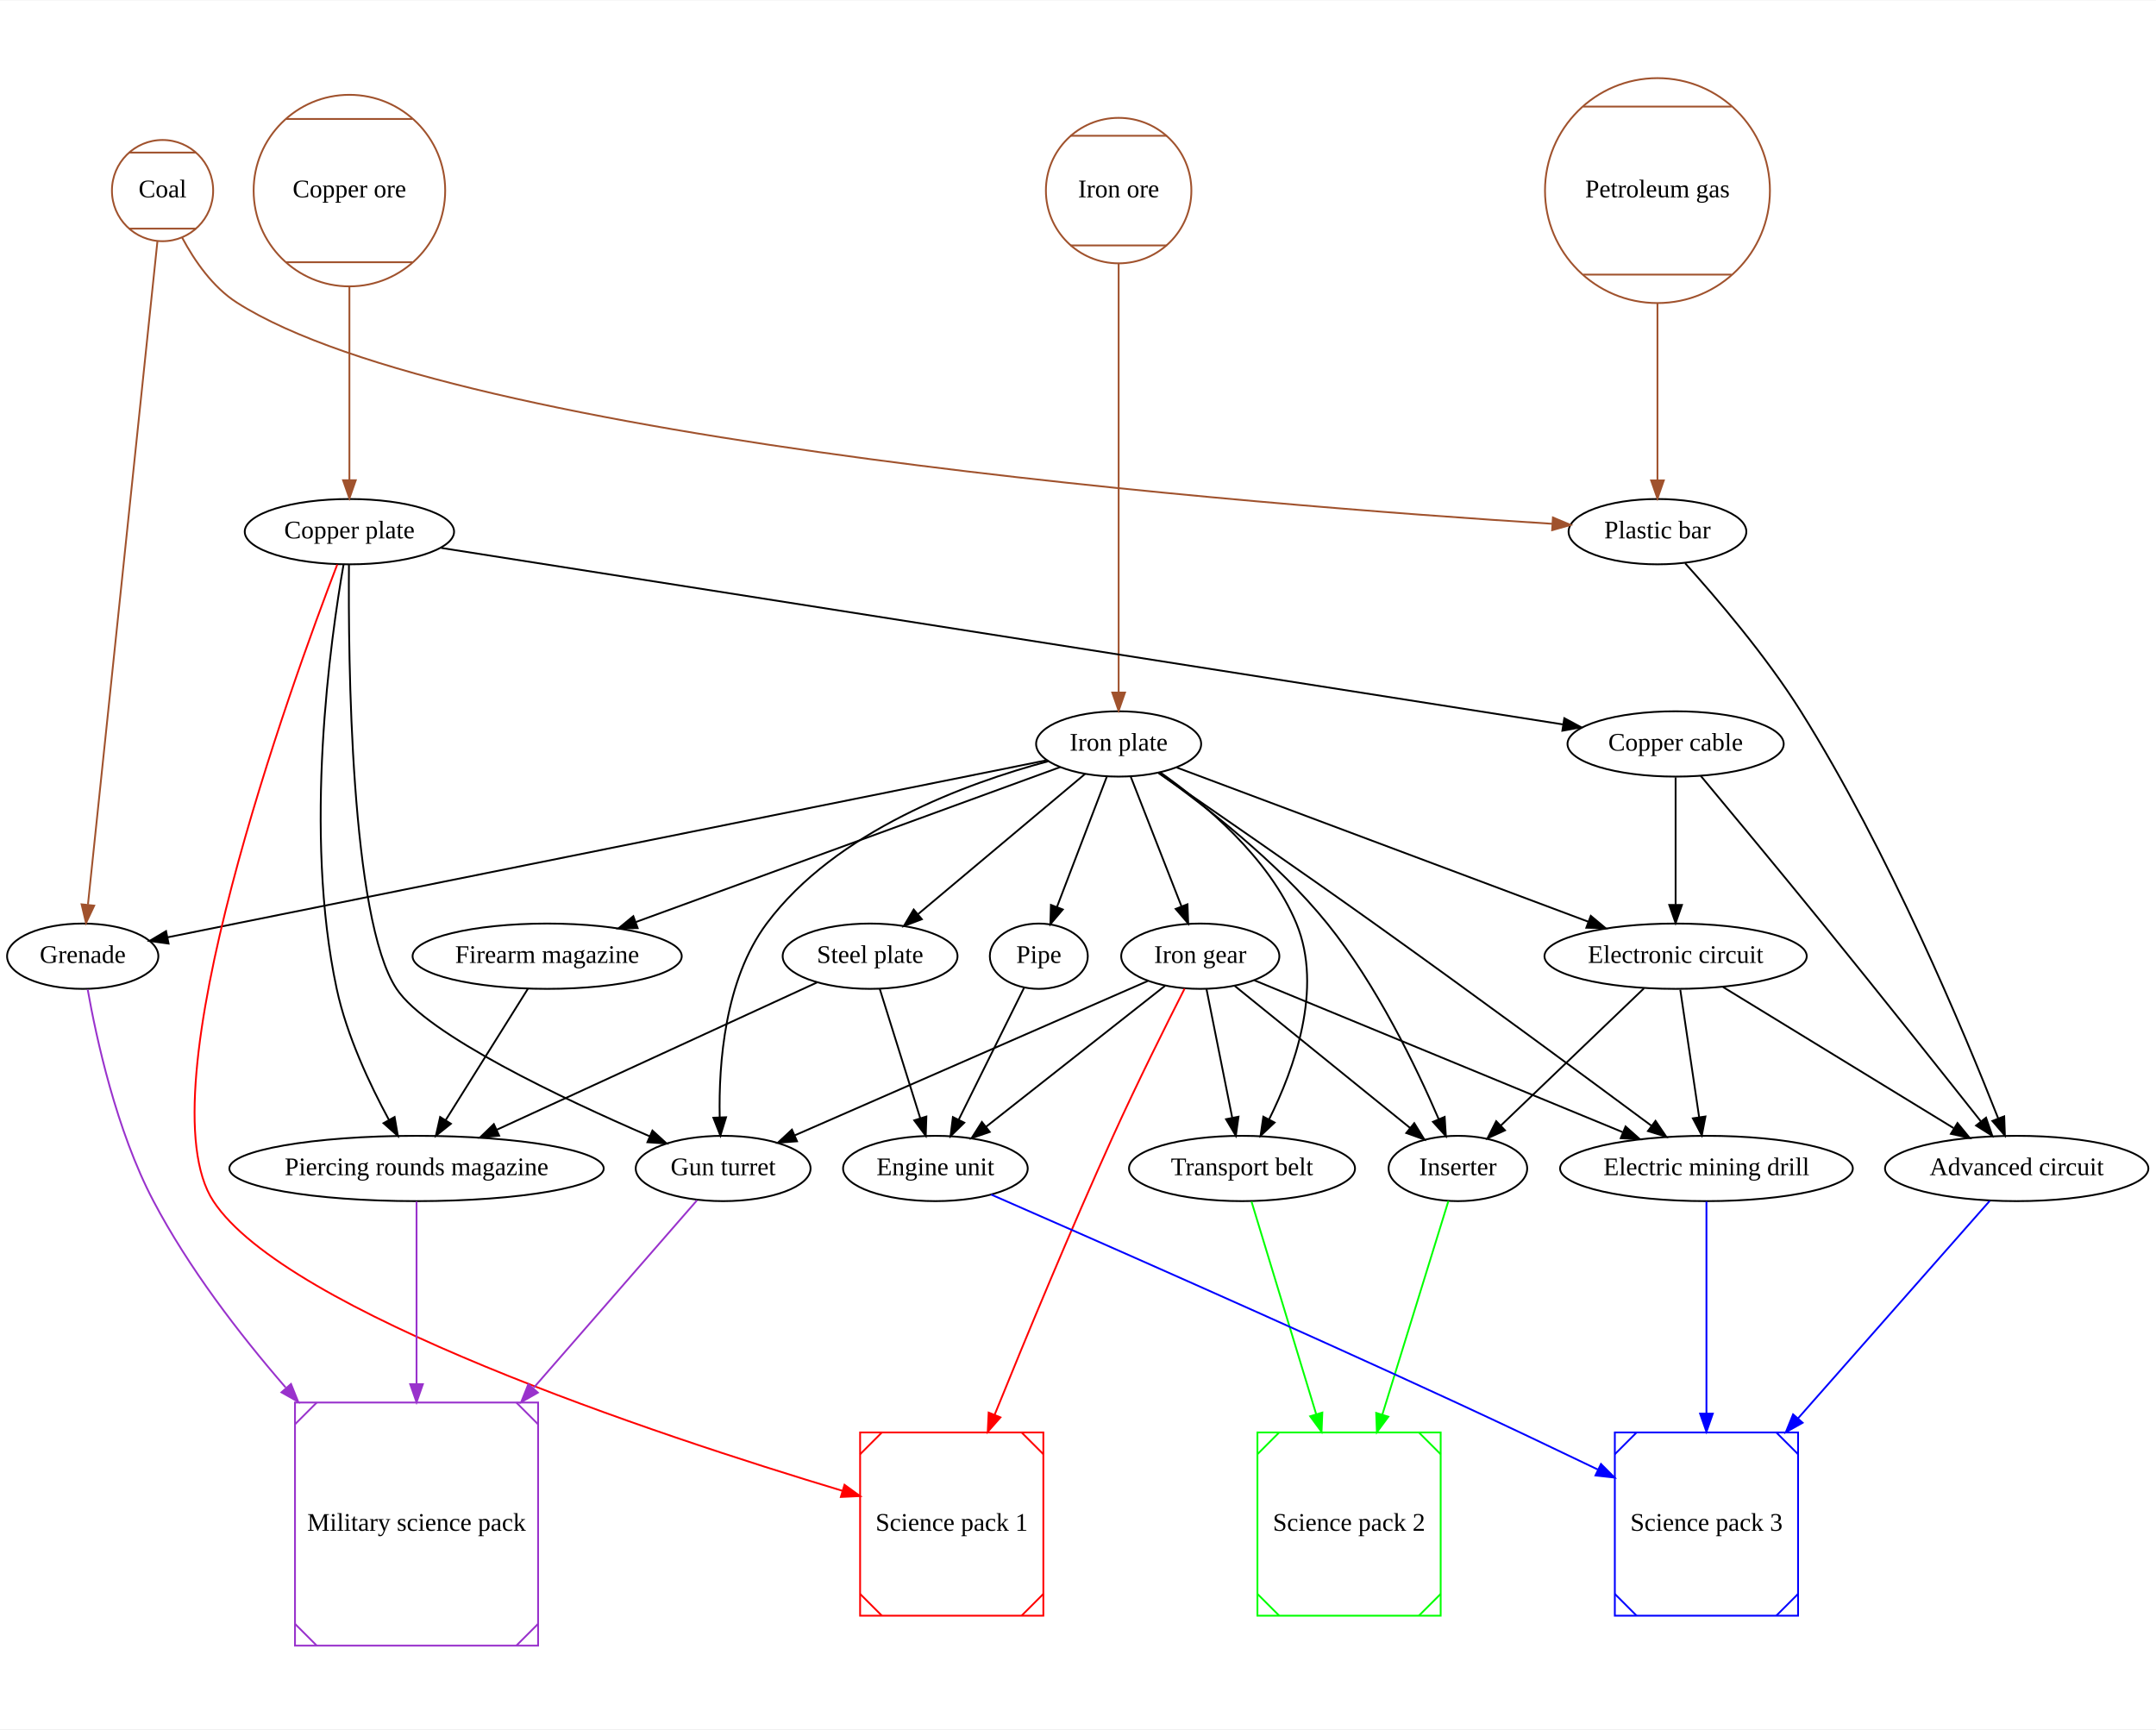
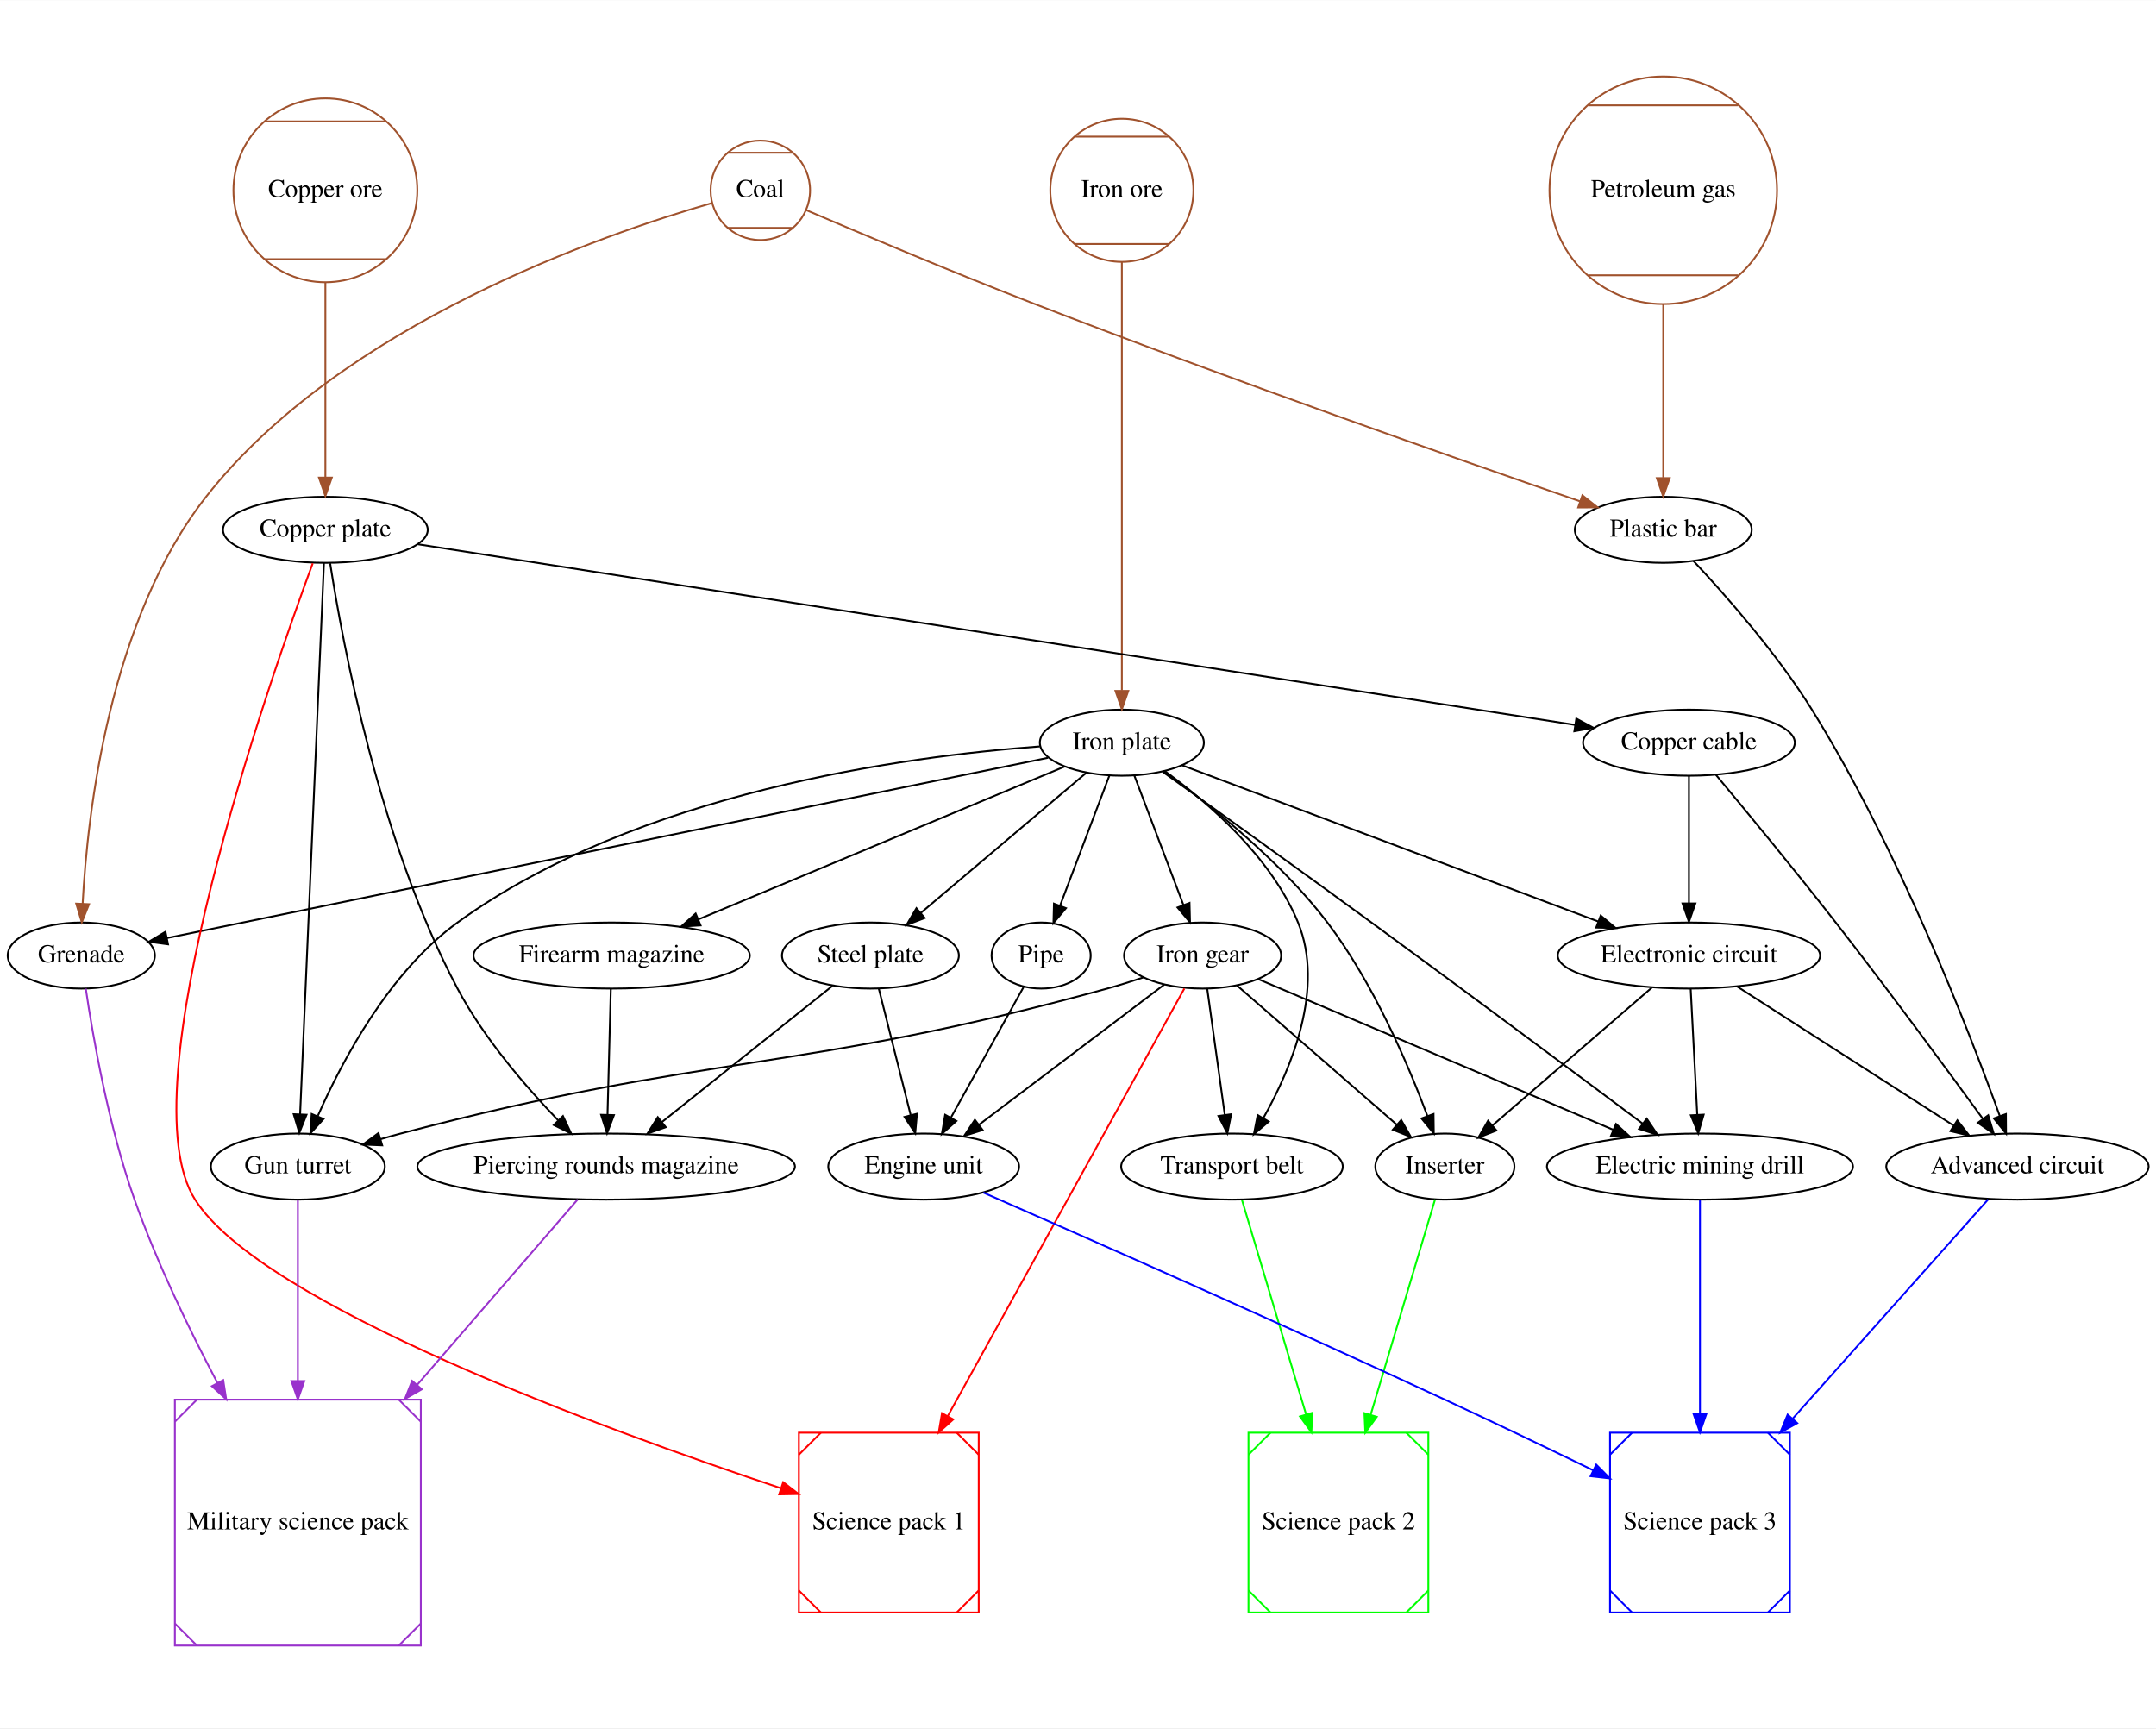
- <svg xmlns="http://www.w3.org/2000/svg" width="1188pt" height="953pt" viewBox="0.00 0.00 1188.39 952.79">
-   <g id="graph0" class="graph" transform="scale(1 1) rotate(0) translate(4 948.795)">
-     <polygon fill="white" stroke="none" points="-4,4 -4,-948.795 1184.39,-948.795 1184.39,4 -4,4" />
+ <svg xmlns="http://www.w3.org/2000/svg" width="1175pt" height="942pt" viewBox="0.00 0.00 1174.79 941.59">
+   <g id="graph0" class="graph" transform="scale(1 1) rotate(0) translate(4 937.5852)">
+     <polygon fill="#ffffff" stroke="transparent" points="-4,4 -4,-937.585 1170.79,-937.585 1170.79,4 -4,4" />
    <g id="node1" class="node">
-       <ellipse fill="none" stroke="#a0522d" cx="85.596" cy="-844" rx="27.895" ry="27.895" />
-       <polyline fill="none" stroke="#a0522d" points="104.081,-864.961 67.112,-864.961 " />
-       <polyline fill="none" stroke="#a0522d" points="104.081,-823.039 67.112,-823.039 " />
-       <text text-anchor="middle" x="85.596" y="-840.3" font-family="Times New Roman,serif" font-size="14.00">Coal</text>
+       <ellipse fill="none" stroke="#a0522d" cx="410.296" cy="-834" rx="27.097" ry="27.097" />
+       <polyline fill="none" stroke="#a0522d" points="428.351,-854.473 392.242,-854.473 " />
+       <polyline fill="none" stroke="#a0522d" points="428.351,-813.527 392.242,-813.527 " />
+       <text text-anchor="middle" x="410.296" y="-830.3" font-family="Times,serif" font-size="14.00" fill="#000000">Coal</text>
+     </g>
+     <g id="node11" class="node">
+       <ellipse fill="none" stroke="#000000" cx="40.296" cy="-417" rx="40.094" ry="18" />
+       <text text-anchor="middle" x="40.296" y="-413.3" font-family="Times,serif" font-size="14.00" fill="#000000">Grenade</text>
+     </g>
+     <g id="edge3" class="edge">
+       <path fill="none" stroke="#a0522d" d="M383.888,-827.052C324.997,-810.162 182.295,-761.247 108.296,-667 55.634,-599.927 43.678,-495.085 41.019,-445.203" />
+       <polygon fill="#a0522d" stroke="#a0522d" points="44.512,-444.981 40.571,-435.147 37.519,-445.293 44.512,-444.981" />
+     </g>
+     <g id="node12" class="node">
+       <ellipse fill="none" stroke="#000000" cx="902.296" cy="-649" rx="48.192" ry="18" />
+       <text text-anchor="middle" x="902.296" y="-645.3" font-family="Times,serif" font-size="14.00" fill="#000000">Plastic bar</text>
+     </g>
+     <g id="edge5" class="edge">
+       <path fill="none" stroke="#a0522d" d="M435.457,-823.141C464.962,-810.509 515.419,-789.219 559.296,-772.255 665.116,-731.344 790.959,-687.279 856.87,-664.547" />
+       <polygon fill="#a0522d" stroke="#a0522d" points="858.221,-667.783 866.536,-661.217 855.942,-661.165 858.221,-667.783" />
+     </g>
+     <g id="node2" class="node">
+       <ellipse fill="none" stroke="#a0522d" cx="902.296" cy="-834" rx="61.99" ry="61.99" />
+       <polyline fill="none" stroke="#a0522d" points="943.134,-880.308 861.459,-880.308 " />
+       <polyline fill="none" stroke="#a0522d" points="943.134,-787.692 861.459,-787.692 " />
+       <text text-anchor="middle" x="902.296" y="-830.3" font-family="Times,serif" font-size="14.00" fill="#000000">Petroleum gas</text>
+     </g>
+     <g id="edge6" class="edge">
+       <path fill="none" stroke="#a0522d" d="M902.296,-772.14C902.296,-740.115 902.296,-702.566 902.296,-677.428" />
+       <polygon fill="#a0522d" stroke="#a0522d" points="905.797,-677.141 902.296,-667.141 898.797,-677.141 905.797,-677.141" />
+     </g>
+     <g id="node3" class="node">
+       <ellipse fill="none" stroke="#a0522d" cx="607.296" cy="-834" rx="38.993" ry="38.993" />
+       <polyline fill="none" stroke="#a0522d" points="633.089,-863.247 581.504,-863.247 " />
+       <polyline fill="none" stroke="#a0522d" points="633.089,-804.753 581.504,-804.753 " />
+       <text text-anchor="middle" x="607.296" y="-830.3" font-family="Times,serif" font-size="14.00" fill="#000000">Iron ore</text>
+     </g>
+     <g id="node9" class="node">
+       <ellipse fill="none" stroke="#000000" cx="607.296" cy="-533" rx="44.693" ry="18" />
+       <text text-anchor="middle" x="607.296" y="-529.3" font-family="Times,serif" font-size="14.00" fill="#000000">Iron plate</text>
+     </g>
+     <g id="edge1" class="edge">
+       <path fill="none" stroke="#a0522d" d="M607.296,-794.958C607.296,-733.497 607.296,-615.615 607.296,-561.47" />
+       <polygon fill="#a0522d" stroke="#a0522d" points="610.797,-561.226 607.296,-551.226 603.797,-561.226 610.797,-561.226" />
+     </g>
+     <g id="node4" class="node">
+       <ellipse fill="none" stroke="#a0522d" cx="173.296" cy="-834" rx="50.091" ry="50.091" />
+       <polyline fill="none" stroke="#a0522d" points="206.397,-871.534 140.196,-871.534 " />
+       <polyline fill="none" stroke="#a0522d" points="206.397,-796.466 140.196,-796.466 " />
+       <text text-anchor="middle" x="173.296" y="-830.3" font-family="Times,serif" font-size="14.00" fill="#000000">Copper ore</text>
+     </g>
+     <g id="node10" class="node">
+       <ellipse fill="none" stroke="#000000" cx="173.296" cy="-649" rx="55.79" ry="18" />
+       <text text-anchor="middle" x="173.296" y="-645.3" font-family="Times,serif" font-size="14.00" fill="#000000">Copper plate</text>
+     </g>
+     <g id="edge2" class="edge">
+       <path fill="none" stroke="#a0522d" d="M173.296,-783.936C173.296,-749.777 173.296,-705.76 173.296,-677.456" />
+       <polygon fill="#a0522d" stroke="#a0522d" points="176.797,-677.431 173.296,-667.431 169.797,-677.431 176.797,-677.431" />
+     </g>
+     <g id="node5" class="node">
+       <polygon fill="none" stroke="#ff0000" points="529.296,-157 431.296,-157 431.296,-59 529.296,-59 529.296,-157" />
+       <polyline fill="none" stroke="#ff0000" points="443.296,-157 431.296,-145 " />
+       <polyline fill="none" stroke="#ff0000" points="431.296,-71 443.296,-59 " />
+       <polyline fill="none" stroke="#ff0000" points="517.296,-59 529.296,-71 " />
+       <polyline fill="none" stroke="#ff0000" points="529.296,-145 517.296,-157 " />
+       <text text-anchor="middle" x="480.296" y="-104.3" font-family="Times,serif" font-size="14.00" fill="#000000">Science pack 1</text>
+     </g>
+     <g id="node6" class="node">
+       <polygon fill="none" stroke="#00ff00" points="774.296,-157 676.296,-157 676.296,-59 774.296,-59 774.296,-157" />
+       <polyline fill="none" stroke="#00ff00" points="688.296,-157 676.296,-145 " />
+       <polyline fill="none" stroke="#00ff00" points="676.296,-71 688.296,-59 " />
+       <polyline fill="none" stroke="#00ff00" points="762.296,-59 774.296,-71 " />
+       <polyline fill="none" stroke="#00ff00" points="774.296,-145 762.296,-157 " />
+       <text text-anchor="middle" x="725.296" y="-104.3" font-family="Times,serif" font-size="14.00" fill="#000000">Science pack 2</text>
+     </g>
+     <g id="node7" class="node">
+       <polygon fill="none" stroke="#0000ff" points="971.296,-157 873.296,-157 873.296,-59 971.296,-59 971.296,-157" />
+       <polyline fill="none" stroke="#0000ff" points="885.296,-157 873.296,-145 " />
+       <polyline fill="none" stroke="#0000ff" points="873.296,-71 885.296,-59 " />
+       <polyline fill="none" stroke="#0000ff" points="959.296,-59 971.296,-71 " />
+       <polyline fill="none" stroke="#0000ff" points="971.296,-145 959.296,-157 " />
+       <text text-anchor="middle" x="922.296" y="-104.3" font-family="Times,serif" font-size="14.00" fill="#000000">Science pack 3</text>
+     </g>
+     <g id="node8" class="node">
+       <polygon fill="none" stroke="#9932cc" points="225.296,-175 91.296,-175 91.296,-41 225.296,-41 225.296,-175" />
+       <polyline fill="none" stroke="#9932cc" points="103.296,-175 91.296,-163 " />
+       <polyline fill="none" stroke="#9932cc" points="91.296,-53 103.296,-41 " />
+       <polyline fill="none" stroke="#9932cc" points="213.296,-41 225.296,-53 " />
+       <polyline fill="none" stroke="#9932cc" points="225.296,-163 213.296,-175 " />
+       <text text-anchor="middle" x="158.296" y="-104.3" font-family="Times,serif" font-size="14.00" fill="#000000">Military science pack</text>
+     </g>
+     <g id="edge4" class="edge">
+       <path fill="none" stroke="#000000" d="M566.974,-524.751C464.769,-503.841 195.975,-448.85 87.095,-426.574" />
+       <polygon fill="#000000" stroke="#000000" points="87.567,-423.098 77.068,-424.523 86.163,-429.956 87.567,-423.098" />
+     </g>
+     <g id="node13" class="node">
+       <ellipse fill="none" stroke="#000000" cx="329.296" cy="-417" rx="75.287" ry="18" />
+       <text text-anchor="middle" x="329.296" y="-413.3" font-family="Times,serif" font-size="14.00" fill="#000000">Firearm magazine</text>
+     </g>
+     <g id="edge7" class="edge">
+       <path fill="none" stroke="#000000" d="M575.947,-519.919C527.354,-499.643 433.535,-460.495 376.652,-436.76" />
+       <polygon fill="#000000" stroke="#000000" points="377.743,-433.423 367.166,-432.802 375.047,-439.883 377.743,-433.423" />
+     </g>
+     <g id="node14" class="node">
+       <ellipse fill="none" stroke="#000000" cx="563.296" cy="-417" rx="27" ry="18" />
+       <text text-anchor="middle" x="563.296" y="-413.3" font-family="Times,serif" font-size="14.00" fill="#000000">Pipe</text>
+     </g>
+     <g id="edge8" class="edge">
+       <path fill="none" stroke="#000000" d="M600.518,-515.129C593.327,-496.171 581.88,-465.992 573.577,-444.104" />
+       <polygon fill="#000000" stroke="#000000" points="576.83,-442.809 570.01,-434.701 570.285,-445.292 576.83,-442.809" />
+     </g>
+     <g id="node15" class="node">
+       <ellipse fill="none" stroke="#000000" cx="651.296" cy="-417" rx="42.793" ry="18" />
+       <text text-anchor="middle" x="651.296" y="-413.3" font-family="Times,serif" font-size="14.00" fill="#000000">Iron gear</text>
+     </g>
+     <g id="edge9" class="edge">
+       <path fill="none" stroke="#000000" d="M614.075,-515.129C621.224,-496.281 632.58,-466.343 640.87,-444.487" />
+       <polygon fill="#000000" stroke="#000000" points="644.163,-445.673 644.438,-435.082 637.619,-443.191 644.163,-445.673" />
+     </g>
+     <g id="node16" class="node">
+       <ellipse fill="none" stroke="#000000" cx="470.296" cy="-417" rx="48.192" ry="18" />
+       <text text-anchor="middle" x="470.296" y="-413.3" font-family="Times,serif" font-size="14.00" fill="#000000">Steel plate</text>
+     </g>
+     <g id="edge10" class="edge">
+       <path fill="none" stroke="#000000" d="M587.958,-516.626C564.429,-496.704 524.545,-462.933 497.819,-440.304" />
+       <polygon fill="#000000" stroke="#000000" points="499.873,-437.457 489.98,-433.666 495.35,-442.799 499.873,-437.457" />
+     </g>
+     <g id="node18" class="node">
+       <ellipse fill="none" stroke="#000000" cx="667.296" cy="-302" rx="60.389" ry="18" />
+       <text text-anchor="middle" x="667.296" y="-298.3" font-family="Times,serif" font-size="14.00" fill="#000000">Transport belt</text>
+     </g>
+     <g id="edge12" class="edge">
+       <path fill="none" stroke="#000000" d="M630.723,-517.513C654.145,-500.478 688.715,-470.722 703.296,-435 717.853,-399.34 699.856,-355.923 684.498,-328.614" />
+       <polygon fill="#000000" stroke="#000000" points="687.321,-326.51 679.234,-319.665 681.288,-330.059 687.321,-326.51" />
+     </g>
+     <g id="node19" class="node">
+       <ellipse fill="none" stroke="#000000" cx="916.296" cy="-417" rx="71.487" ry="18" />
+       <text text-anchor="middle" x="916.296" y="-413.3" font-family="Times,serif" font-size="14.00" fill="#000000">Electronic circuit</text>
+     </g>
+     <g id="edge14" class="edge">
+       <path fill="none" stroke="#000000" d="M640.072,-520.696C694.366,-500.314 803.276,-459.428 866.92,-435.536" />
+       <polygon fill="#000000" stroke="#000000" points="868.218,-438.787 876.35,-431.996 865.758,-432.234 868.218,-438.787" />
    </g>
    <g id="node20" class="node">
-       <ellipse fill="none" stroke="black" cx="909.596" cy="-656" rx="48.993" ry="18" />
-       <text text-anchor="middle" x="909.596" y="-652.3" font-family="Times New Roman,serif" font-size="14.00">Plastic bar</text>
+       <ellipse fill="none" stroke="#000000" cx="783.296" cy="-302" rx="37.894" ry="18" />
+       <text text-anchor="middle" x="783.296" y="-298.3" font-family="Times,serif" font-size="14.00" fill="#000000">Inserter</text>
+     </g>
+     <g id="edge16" class="edge">
+       <path fill="none" stroke="#000000" d="M630.356,-517.194C654.895,-499.46 693.645,-468.726 719.296,-435 744.303,-402.122 763.194,-357.913 773.755,-329.68" />
+       <polygon fill="#000000" stroke="#000000" points="777.128,-330.646 777.265,-320.052 770.552,-328.248 777.128,-330.646" />
+     </g>
+     <g id="node22" class="node">
+       <ellipse fill="none" stroke="#000000" cx="922.296" cy="-302" rx="83.386" ry="18" />
+       <text text-anchor="middle" x="922.296" y="-298.3" font-family="Times,serif" font-size="14.00" fill="#000000">Electric mining drill</text>
+     </g>
+     <g id="edge22" class="edge">
+       <path fill="none" stroke="#000000" d="M629.511,-517.143C656.498,-497.845 703.37,-464.216 743.296,-435 795.362,-396.901 855.491,-352.048 891.124,-325.376" />
+       <polygon fill="#000000" stroke="#000000" points="893.298,-328.12 899.205,-319.325 889.103,-322.517 893.298,-328.12" />
+     </g>
+     <g id="node25" class="node">
+       <ellipse fill="none" stroke="#000000" cx="158.296" cy="-302" rx="47.392" ry="18" />
+       <text text-anchor="middle" x="158.296" y="-298.3" font-family="Times,serif" font-size="14.00" fill="#000000">Gun turret</text>
+     </g>
+     <g id="edge31" class="edge">
+       <path fill="none" stroke="#000000" d="M562.588,-530.962C489.594,-525.59 343.166,-506.051 245.296,-435 208.185,-408.058 182.589,-360.036 169.2,-329.664" />
+       <polygon fill="#000000" stroke="#000000" points="172.265,-327.927 165.129,-320.096 165.824,-330.668 172.265,-327.927" />
+     </g>
+     <g id="edge34" class="edge">
+       <path fill="none" stroke="#ff0000" d="M166.401,-630.734C142.196,-565.276 64.559,-343.199 102.296,-284 138.788,-226.756 324.71,-158.919 421.514,-126.738" />
+       <polygon fill="#ff0000" stroke="#ff0000" points="422.766,-130.011 431.163,-123.55 420.57,-123.364 422.766,-130.011" />
+     </g>
+     <g id="node17" class="node">
+       <ellipse fill="none" stroke="#000000" cx="916.296" cy="-533" rx="57.69" ry="18" />
+       <text text-anchor="middle" x="916.296" y="-529.3" font-family="Times,serif" font-size="14.00" fill="#000000">Copper cable</text>
+     </g>
+     <g id="edge11" class="edge">
+       <path fill="none" stroke="#000000" d="M223.782,-641.118C355.674,-620.527 710.287,-565.163 854.265,-542.684" />
+       <polygon fill="#000000" stroke="#000000" points="854.922,-546.125 864.262,-541.124 853.842,-539.208 854.922,-546.125" />
+     </g>
+     <g id="node24" class="node">
+       <ellipse fill="none" stroke="#000000" cx="326.296" cy="-302" rx="102.882" ry="18" />
+       <text text-anchor="middle" x="326.296" y="-298.3" font-family="Times,serif" font-size="14.00" fill="#000000">Piercing rounds magazine</text>
+     </g>
+     <g id="edge28" class="edge">
+       <path fill="none" stroke="#000000" d="M175.894,-630.762C182.518,-588.111 202.618,-479.384 245.296,-399 259.61,-372.041 282.289,-345.735 300.013,-327.335" />
+       <polygon fill="#000000" stroke="#000000" points="302.754,-329.54 307.267,-319.955 297.761,-324.633 302.754,-329.54" />
+     </g>
+     <g id="edge32" class="edge">
+       <path fill="none" stroke="#000000" d="M172.511,-630.832C170.056,-574.047 162.515,-399.58 159.53,-330.546" />
+       <polygon fill="#000000" stroke="#000000" points="163.021,-330.246 159.092,-320.406 156.027,-330.548 163.021,-330.246" />
+     </g>
+     <g id="edge41" class="edge">
+       <path fill="none" stroke="#9932cc" d="M42.745,-398.959C46.597,-373.003 55.132,-323.861 69.296,-284 81.349,-250.083 98.51,-214.344 114.552,-183.998" />
+       <polygon fill="#9932cc" stroke="#9932cc" points="117.64,-185.646 119.264,-175.176 111.466,-182.348 117.64,-185.646" />
+     </g>
+     <g id="node23" class="node">
+       <ellipse fill="none" stroke="#000000" cx="1095.296" cy="-302" rx="71.487" ry="18" />
+       <text text-anchor="middle" x="1095.296" y="-298.3" font-family="Times,serif" font-size="14.00" fill="#000000">Advanced circuit</text>
+     </g>
+     <g id="edge25" class="edge">
+       <path fill="none" stroke="#000000" d="M918.75,-632.035C936.306,-613.309 964.169,-581.734 983.296,-551 1030.314,-475.452 1068.601,-376.808 1085.679,-329.565" />
+       <polygon fill="#000000" stroke="#000000" points="1089.019,-330.62 1089.091,-320.025 1082.428,-328.262 1089.019,-330.62" />
+     </g>
+     <g id="edge29" class="edge">
+       <path fill="none" stroke="#000000" d="M328.821,-398.778C328.341,-380.357 327.591,-351.633 327.034,-330.257" />
+       <polygon fill="#000000" stroke="#000000" points="330.529,-330.042 326.77,-320.137 323.532,-330.225 330.529,-330.042" />
+     </g>
+     <g id="node21" class="node">
+       <ellipse fill="none" stroke="#000000" cx="499.296" cy="-302" rx="51.991" ry="18" />
+       <text text-anchor="middle" x="499.296" y="-298.3" font-family="Times,serif" font-size="14.00" fill="#000000">Engine unit</text>
+     </g>
+     <g id="edge19" class="edge">
+       <path fill="none" stroke="#000000" d="M553.853,-400.031C543.387,-381.225 526.371,-350.65 514.124,-328.643" />
+       <polygon fill="#000000" stroke="#000000" points="517.121,-326.831 509.2,-319.795 511.005,-330.235 517.121,-326.831" />
+     </g>
+     <g id="edge35" class="edge">
+       <path fill="none" stroke="#ff0000" d="M641.364,-399.051C616.721,-354.522 551.922,-237.429 512.431,-166.068" />
+       <polygon fill="#ff0000" stroke="#ff0000" points="515.413,-164.227 507.508,-157.172 509.288,-167.616 515.413,-164.227" />
+     </g>
+     <g id="edge13" class="edge">
+       <path fill="none" stroke="#000000" d="M653.832,-398.778C656.395,-380.357 660.391,-351.633 663.365,-330.257" />
+       <polygon fill="#000000" stroke="#000000" points="666.861,-330.524 664.773,-320.137 659.928,-329.559 666.861,-330.524" />
+     </g>
+     <g id="edge17" class="edge">
+       <path fill="none" stroke="#000000" d="M669.929,-400.767C692.728,-380.904 731.465,-347.156 757.216,-324.721" />
+       <polygon fill="#000000" stroke="#000000" points="759.518,-327.358 764.759,-318.15 754.92,-322.08 759.518,-327.358" />
    </g>
    <g id="edge20" class="edge">
-       <path fill="none" stroke="#a0522d" d="M96.448,-817.972C103.26,-805.258 113.295,-790.741 126.596,-782.255 247.687,-705.007 691.603,-670.47 851.614,-660.34" />
-       <polygon fill="#a0522d" stroke="#a0522d" points="851.974,-663.824 861.737,-659.708 851.538,-656.838 851.974,-663.824" />
-     </g>
-     <g id="node22" class="node">
-       <ellipse fill="none" stroke="black" cx="41.596" cy="-422" rx="41.693" ry="18" />
-       <text text-anchor="middle" x="41.596" y="-418.3" font-family="Times New Roman,serif" font-size="14.00">Grenade</text>
-     </g>
-     <g id="edge25" class="edge">
-       <path fill="none" stroke="#a0522d" d="M82.777,-816.088C74.859,-740.505 52.475,-526.843 44.48,-450.522" />
-       <polygon fill="#a0522d" stroke="#a0522d" points="47.931,-449.872 43.408,-440.291 40.969,-450.601 47.931,-449.872" />
-     </g>
-     <g id="node2" class="node">
-       <ellipse fill="none" stroke="#a0522d" cx="909.596" cy="-844" rx="61.99" ry="61.99" />
-       <polyline fill="none" stroke="#a0522d" points="950.434,-890.308 868.758,-890.308 " />
-       <polyline fill="none" stroke="#a0522d" points="950.434,-797.692 868.758,-797.692 " />
-       <text text-anchor="middle" x="909.596" y="-840.3" font-family="Times New Roman,serif" font-size="14.00">Petroleum gas</text>
+       <path fill="none" stroke="#000000" d="M630.48,-401.251C604.32,-381.459 559.233,-347.347 529.338,-324.729" />
+       <polygon fill="#000000" stroke="#000000" points="531.424,-321.918 521.338,-318.676 527.201,-327.501 531.424,-321.918" />
+     </g>
+     <g id="edge23" class="edge">
+       <path fill="none" stroke="#000000" d="M681.595,-404.143C728.598,-384.197 819.457,-345.64 875.107,-322.025" />
+       <polygon fill="#000000" stroke="#000000" points="876.558,-325.211 884.397,-318.083 873.824,-318.767 876.558,-325.211" />
+     </g>
+     <g id="edge33" class="edge">
+       <path fill="none" stroke="#000000" d="M619.047,-405.104C612.556,-402.917 605.745,-400.77 599.296,-399 430.847,-352.776 383.25,-364.347 214.296,-320 210.728,-319.063 207.052,-318.033 203.369,-316.953" />
+       <polygon fill="#000000" stroke="#000000" points="204.26,-313.566 193.675,-314.012 202.228,-320.265 204.26,-313.566" />
    </g>
    <g id="edge21" class="edge">
-       <path fill="none" stroke="#a0522d" d="M909.596,-782.097C909.596,-749.094 909.596,-709.944 909.596,-684.343" />
-       <polygon fill="#a0522d" stroke="#a0522d" points="913.096,-684.259 909.596,-674.259 906.096,-684.259 913.096,-684.259" />
-     </g>
-     <g id="node3" class="node">
-       <ellipse fill="none" stroke="#a0522d" cx="612.596" cy="-844" rx="40.094" ry="40.094" />
-       <polyline fill="none" stroke="#a0522d" points="639.248,-874.222 585.944,-874.222 " />
-       <polyline fill="none" stroke="#a0522d" points="639.248,-813.778 585.944,-813.778 " />
-       <text text-anchor="middle" x="612.596" y="-840.3" font-family="Times New Roman,serif" font-size="14.00">Iron ore</text>
-     </g>
-     <g id="node9" class="node">
-       <ellipse fill="none" stroke="black" cx="612.596" cy="-539" rx="45.492" ry="18" />
-       <text text-anchor="middle" x="612.596" y="-535.3" font-family="Times New Roman,serif" font-size="14.00">Iron plate</text>
-     </g>
-     <g id="edge1" class="edge">
-       <path fill="none" stroke="#a0522d" d="M612.596,-803.699C612.596,-741.38 612.596,-621.437 612.596,-567.481" />
-       <polygon fill="#a0522d" stroke="#a0522d" points="616.096,-567.31 612.596,-557.31 609.096,-567.31 616.096,-567.31" />
-     </g>
-     <g id="node4" class="node">
-       <ellipse fill="none" stroke="#a0522d" cx="188.596" cy="-844" rx="52.791" ry="52.791" />
-       <polyline fill="none" stroke="#a0522d" points="223.416,-883.484 153.777,-883.484 " />
-       <polyline fill="none" stroke="#a0522d" points="223.416,-804.516 153.777,-804.516 " />
-       <text text-anchor="middle" x="188.596" y="-840.3" font-family="Times New Roman,serif" font-size="14.00">Copper ore</text>
-     </g>
-     <g id="node13" class="node">
-       <ellipse fill="none" stroke="black" cx="188.596" cy="-656" rx="57.69" ry="18" />
-       <text text-anchor="middle" x="188.596" y="-652.3" font-family="Times New Roman,serif" font-size="14.00">Copper plate</text>
-     </g>
-     <g id="edge5" class="edge">
-       <path fill="none" stroke="#a0522d" d="M188.596,-791.189C188.596,-756.647 188.596,-712.605 188.596,-684.594" />
-       <polygon fill="#a0522d" stroke="#a0522d" points="192.096,-684.347 188.596,-674.347 185.096,-684.347 192.096,-684.347" />
-     </g>
-     <g id="node5" class="node">
-       <polygon fill="none" stroke="#ff0000" points="571.096,-159.5 470.096,-159.5 470.096,-58.5 571.096,-58.5 571.096,-159.5" />
-       <polyline fill="none" stroke="#ff0000" points="482.096,-159.5 470.096,-147.5 " />
-       <polyline fill="none" stroke="#ff0000" points="470.096,-70.5 482.096,-58.5 " />
-       <polyline fill="none" stroke="#ff0000" points="559.096,-58.5 571.096,-70.5 " />
-       <polyline fill="none" stroke="#ff0000" points="571.096,-147.5 559.096,-159.5 " />
-       <text text-anchor="middle" x="520.596" y="-105.3" font-family="Times New Roman,serif" font-size="14.00">Science pack 1</text>
-     </g>
-     <g id="node6" class="node">
-       <polygon fill="none" stroke="#00ff00" points="790.096,-159.5 689.096,-159.5 689.096,-58.5 790.096,-58.5 790.096,-159.5" />
-       <polyline fill="none" stroke="#00ff00" points="701.096,-159.5 689.096,-147.5 " />
-       <polyline fill="none" stroke="#00ff00" points="689.096,-70.5 701.096,-58.5 " />
-       <polyline fill="none" stroke="#00ff00" points="778.096,-58.5 790.096,-70.5 " />
-       <polyline fill="none" stroke="#00ff00" points="790.096,-147.5 778.096,-159.5 " />
-       <text text-anchor="middle" x="739.596" y="-105.3" font-family="Times New Roman,serif" font-size="14.00">Science pack 2</text>
-     </g>
-     <g id="node7" class="node">
-       <polygon fill="none" stroke="#0000ff" points="987.096,-159.5 886.096,-159.5 886.096,-58.5 987.096,-58.5 987.096,-159.5" />
-       <polyline fill="none" stroke="#0000ff" points="898.096,-159.5 886.096,-147.5 " />
-       <polyline fill="none" stroke="#0000ff" points="886.096,-70.5 898.096,-58.5 " />
-       <polyline fill="none" stroke="#0000ff" points="975.096,-58.5 987.096,-70.5 " />
-       <polyline fill="none" stroke="#0000ff" points="987.096,-147.5 975.096,-159.5 " />
-       <text text-anchor="middle" x="936.596" y="-105.3" font-family="Times New Roman,serif" font-size="14.00">Science pack 3</text>
-     </g>
-     <g id="node8" class="node">
-       <polygon fill="none" stroke="#9932cc" points="292.596,-176 158.596,-176 158.596,-42 292.596,-42 292.596,-176" />
-       <polyline fill="none" stroke="#9932cc" points="170.596,-176 158.596,-164 " />
-       <polyline fill="none" stroke="#9932cc" points="158.596,-54 170.596,-42 " />
-       <polyline fill="none" stroke="#9932cc" points="280.596,-42 292.596,-54 " />
-       <polyline fill="none" stroke="#9932cc" points="292.596,-164 280.596,-176 " />
-       <text text-anchor="middle" x="225.596" y="-105.3" font-family="Times New Roman,serif" font-size="14.00">Military science pack</text>
-     </g>
-     <g id="node10" class="node">
-       <ellipse fill="none" stroke="black" cx="568.596" cy="-422" rx="27" ry="18" />
-       <text text-anchor="middle" x="568.596" y="-418.3" font-family="Times New Roman,serif" font-size="14.00">Pipe</text>
-     </g>
-     <g id="edge2" class="edge">
-       <path fill="none" stroke="black" d="M606.104,-521.031C598.848,-502.068 587.014,-471.138 578.58,-449.093" />
-       <polygon fill="black" stroke="black" points="581.815,-447.753 574.972,-439.664 575.277,-450.255 581.815,-447.753" />
-     </g>
-     <g id="node11" class="node">
-       <ellipse fill="none" stroke="black" cx="657.596" cy="-422" rx="43.592" ry="18" />
-       <text text-anchor="middle" x="657.596" y="-418.3" font-family="Times New Roman,serif" font-size="14.00">Iron gear</text>
-     </g>
-     <g id="edge3" class="edge">
-       <path fill="none" stroke="black" d="M619.236,-521.031C626.614,-502.176 638.622,-471.491 647.238,-449.472" />
-       <polygon fill="black" stroke="black" points="650.544,-450.626 650.929,-440.038 644.026,-448.075 650.544,-450.626" />
-     </g>
-     <g id="node12" class="node">
-       <ellipse fill="none" stroke="black" cx="475.596" cy="-422" rx="48.192" ry="18" />
-       <text text-anchor="middle" x="475.596" y="-418.3" font-family="Times New Roman,serif" font-size="14.00">Steel plate</text>
-     </g>
-     <g id="edge4" class="edge">
-       <path fill="none" stroke="black" d="M594.12,-522.491C570.424,-502.6 529.167,-467.968 502.12,-445.265" />
-       <polygon fill="black" stroke="black" points="504.127,-442.38 494.218,-438.631 499.627,-447.741 504.127,-442.38" />
-     </g>
-     <g id="node15" class="node">
-       <ellipse fill="none" stroke="black" cx="680.596" cy="-305" rx="62.289" ry="18" />
-       <text text-anchor="middle" x="680.596" y="-301.3" font-family="Times New Roman,serif" font-size="14.00">Transport belt</text>
-     </g>
-     <g id="edge7" class="edge">
-       <path fill="none" stroke="black" d="M635.619,-523.252C659.523,-506.423 695.495,-476.457 710.596,-440 725.449,-404.142 709.277,-359.697 695.534,-332.09" />
-       <polygon fill="black" stroke="black" points="698.557,-330.317 690.829,-323.069 692.35,-333.554 698.557,-330.317" />
-     </g>
-     <g id="node16" class="node">
-       <ellipse fill="none" stroke="black" cx="919.596" cy="-422" rx="72.287" ry="18" />
-       <text text-anchor="middle" x="919.596" y="-418.3" font-family="Times New Roman,serif" font-size="14.00">Electronic circuit</text>
-     </g>
-     <g id="edge9" class="edge">
-       <path fill="none" stroke="black" d="M644.582,-526.018C698.63,-505.772 808.314,-464.685 871.613,-440.974" />
-       <polygon fill="black" stroke="black" points="872.844,-444.251 880.981,-437.465 870.388,-437.696 872.844,-444.251" />
-     </g>
-     <g id="node17" class="node">
-       <ellipse fill="none" stroke="black" cx="799.596" cy="-305" rx="38.194" ry="18" />
-       <text text-anchor="middle" x="799.596" y="-301.3" font-family="Times New Roman,serif" font-size="14.00">Inserter</text>
-     </g>
-     <g id="edge11" class="edge">
-       <path fill="none" stroke="black" d="M634.654,-523.062C659.528,-505.407 700.084,-474.089 727.596,-440 754.897,-406.174 776.855,-360.452 789.055,-332.114" />
-       <polygon fill="black" stroke="black" points="792.295,-333.437 792.956,-322.863 785.846,-330.717 792.295,-333.437" />
-     </g>
-     <g id="node19" class="node">
-       <ellipse fill="none" stroke="black" cx="936.596" cy="-305" rx="80.686" ry="18" />
-       <text text-anchor="middle" x="936.596" y="-301.3" font-family="Times New Roman,serif" font-size="14.00">Electric mining drill</text>
-     </g>
-     <g id="edge17" class="edge">
-       <path fill="none" stroke="black" d="M634.695,-522.89C662.555,-503.782 711.856,-469.781 753.596,-440 807.755,-401.359 870.137,-355.356 906.297,-328.539" />
-       <polygon fill="black" stroke="black" points="908.526,-331.243 914.47,-322.473 904.354,-325.622 908.526,-331.243" />
+       <path fill="none" stroke="#000000" d="M474.828,-399.031C479.482,-380.573 486.793,-351.582 492.213,-330.091" />
+       <polygon fill="#000000" stroke="#000000" points="495.65,-330.774 494.701,-320.222 488.862,-329.063 495.65,-330.774" />
+     </g>
+     <g id="edge30" class="edge">
+       <path fill="none" stroke="#000000" d="M449.665,-400.523C425.316,-381.078 384.613,-348.572 356.663,-326.251" />
+       <polygon fill="#000000" stroke="#000000" points="358.785,-323.466 348.786,-319.961 354.416,-328.936 358.785,-323.466" />
+     </g>
+     <g id="edge15" class="edge">
+       <path fill="none" stroke="#000000" d="M916.296,-514.875C916.296,-496.341 916.296,-467.279 916.296,-445.631" />
+       <polygon fill="#000000" stroke="#000000" points="919.797,-445.38 916.296,-435.38 912.797,-445.381 919.797,-445.38" />
    </g>
    <g id="edge26" class="edge">
-       <path fill="none" stroke="black" d="M572.898,-530.005C470.608,-509.403 198.384,-454.577 88.535,-432.453" />
-       <polygon fill="black" stroke="black" points="88.916,-428.96 78.422,-430.417 87.534,-435.822 88.916,-428.96" />
-     </g>
-     <g id="node23" class="node">
-       <ellipse fill="none" stroke="black" cx="297.596" cy="-422" rx="74.187" ry="18" />
-       <text text-anchor="middle" x="297.596" y="-418.3" font-family="Times New Roman,serif" font-size="14.00">Firearm magazine</text>
+       <path fill="none" stroke="#000000" d="M930.989,-515.488C947.221,-496.029 974.013,-463.578 996.296,-435 1024.885,-398.335 1056.808,-354.992 1076.478,-327.993" />
+       <polygon fill="#000000" stroke="#000000" points="1079.363,-329.977 1082.414,-319.831 1073.702,-325.86 1079.363,-329.977" />
+     </g>
+     <g id="edge36" class="edge">
+       <path fill="none" stroke="#00ff00" d="M672.753,-283.749C680.673,-257.259 695.713,-206.951 707.68,-166.924" />
+       <polygon fill="#00ff00" stroke="#00ff00" points="711.06,-167.836 710.572,-157.252 704.354,-165.831 711.06,-167.836" />
+     </g>
+     <g id="edge18" class="edge">
+       <path fill="none" stroke="#000000" d="M896.097,-399.534C872.884,-379.463 834.73,-346.473 809.313,-324.495" />
+       <polygon fill="#000000" stroke="#000000" points="811.397,-321.67 801.543,-317.777 806.818,-326.966 811.397,-321.67" />
+     </g>
+     <g id="edge24" class="edge">
+       <path fill="none" stroke="#000000" d="M917.247,-398.778C918.208,-380.357 919.707,-351.633 920.822,-330.257" />
+       <polygon fill="#000000" stroke="#000000" points="924.324,-330.306 921.35,-320.137 917.334,-329.941 924.324,-330.306" />
    </g>
    <g id="edge27" class="edge">
-       <path fill="none" stroke="black" d="M580.366,-526.233C525.033,-506.032 411.648,-464.638 346.519,-440.861" />
-       <polygon fill="black" stroke="black" points="347.479,-437.485 336.885,-437.343 345.078,-444.061 347.479,-437.485" />
-     </g>
-     <g id="node25" class="node">
-       <ellipse fill="none" stroke="black" cx="394.596" cy="-305" rx="48.192" ry="18" />
-       <text text-anchor="middle" x="394.596" y="-301.3" font-family="Times New Roman,serif" font-size="14.00">Gun turret</text>
-     </g>
-     <g id="edge31" class="edge">
-       <path fill="none" stroke="black" d="M573.805,-529.459C529.032,-517.472 456.686,-491.145 418.596,-440 395.439,-408.906 392.105,-362.639 392.698,-333.412" />
-       <polygon fill="black" stroke="black" points="396.207,-333.237 393.084,-323.112 389.212,-332.974 396.207,-333.237" />
-     </g>
-     <g id="node18" class="node">
-       <ellipse fill="none" stroke="black" cx="511.596" cy="-305" rx="50.892" ry="18" />
-       <text text-anchor="middle" x="511.596" y="-301.3" font-family="Times New Roman,serif" font-size="14.00">Engine unit</text>
-     </g>
-     <g id="edge14" class="edge">
-       <path fill="none" stroke="black" d="M560.43,-404.523C551.044,-385.588 535.521,-354.268 524.497,-332.028" />
-       <polygon fill="black" stroke="black" points="527.51,-330.226 519.933,-322.82 521.238,-333.334 527.51,-330.226" />
-     </g>
-     <g id="edge34" class="edge">
-       <path fill="none" stroke="#ff0000" d="M648.962,-404.15C639.106,-384.74 622.659,-351.816 609.596,-323 586.29,-271.588 561.688,-212.272 544.272,-169.312" />
-       <polygon fill="#ff0000" stroke="#ff0000" points="547.441,-167.814 540.447,-159.856 540.952,-170.439 547.441,-167.814" />
-     </g>
-     <g id="edge8" class="edge">
-       <path fill="none" stroke="black" d="M660.99,-404.031C664.727,-385.346 670.788,-355.043 675.183,-333.069" />
-       <polygon fill="black" stroke="black" points="678.659,-333.531 677.189,-323.038 671.795,-332.158 678.659,-333.531" />
-     </g>
-     <g id="edge12" class="edge">
-       <path fill="none" stroke="black" d="M676.453,-405.729C701.309,-385.598 745.169,-350.078 773.282,-327.311" />
-       <polygon fill="black" stroke="black" points="775.545,-329.982 781.113,-320.969 771.139,-324.542 775.545,-329.982" />
-     </g>
-     <g id="edge15" class="edge">
-       <path fill="none" stroke="black" d="M638.209,-405.729C612.934,-385.821 568.551,-350.861 539.616,-328.07" />
-       <polygon fill="black" stroke="black" points="541.554,-325.141 531.532,-321.703 537.222,-330.64 541.554,-325.141" />
-     </g>
-     <g id="edge18" class="edge">
-       <path fill="none" stroke="black" d="M687.454,-408.693C736.091,-388.646 832.763,-348.799 890.341,-325.066" />
-       <polygon fill="black" stroke="black" points="892.013,-328.162 899.925,-321.116 889.346,-321.69 892.013,-328.162" />
-     </g>
-     <g id="edge32" class="edge">
-       <path fill="none" stroke="black" d="M628.698,-408.364C581.466,-387.711 487.65,-346.689 434.237,-323.333" />
-       <polygon fill="black" stroke="black" points="435.318,-319.986 424.754,-319.187 432.514,-326.4 435.318,-319.986" />
-     </g>
-     <g id="edge16" class="edge">
-       <path fill="none" stroke="black" d="M480.908,-404.031C486.784,-385.261 496.33,-354.767 503.216,-332.77" />
-       <polygon fill="black" stroke="black" points="506.615,-333.627 506.263,-323.038 499.935,-331.536 506.615,-333.627" />
-     </g>
-     <g id="node24" class="node">
-       <ellipse fill="none" stroke="black" cx="225.596" cy="-305" rx="103.182" ry="18" />
-       <text text-anchor="middle" x="225.596" y="-301.3" font-family="Times New Roman,serif" font-size="14.00">Piercing rounds magazine</text>
-     </g>
-     <g id="edge28" class="edge">
-       <path fill="none" stroke="black" d="M446.429,-407.583C402.898,-387.559 320.615,-349.709 269.707,-326.291" />
-       <polygon fill="black" stroke="black" points="271.13,-323.093 260.583,-322.094 268.205,-329.453 271.13,-323.093" />
-     </g>
-     <g id="edge35" class="edge">
-       <path fill="none" stroke="#ff0000" d="M181.896,-637.902C157.168,-573.572 74.452,-346.709 113.596,-287 153.601,-225.979 357.171,-158.371 460.398,-127.32" />
-       <polygon fill="#ff0000" stroke="#ff0000" points="461.486,-130.647 470.065,-124.43 459.482,-123.941 461.486,-130.647" />
-     </g>
-     <g id="node14" class="node">
-       <ellipse fill="none" stroke="black" cx="919.596" cy="-539" rx="59.59" ry="18" />
-       <text text-anchor="middle" x="919.596" y="-535.3" font-family="Times New Roman,serif" font-size="14.00">Copper cable</text>
-     </g>
-     <g id="edge6" class="edge">
-       <path fill="none" stroke="black" d="M239.129,-647.05C369.184,-626.59 715.178,-572.159 857.311,-549.799" />
-       <polygon fill="black" stroke="black" points="858.258,-553.193 867.592,-548.181 857.17,-546.278 858.258,-553.193" />
-     </g>
-     <g id="edge29" class="edge">
-       <path fill="none" stroke="black" d="M185.384,-638.005C178.249,-597.131 163.108,-490.319 181.596,-404 187.11,-378.259 199.92,-351.11 210.304,-331.932" />
-       <polygon fill="black" stroke="black" points="213.505,-333.379 215.313,-322.939 207.389,-329.973 213.505,-333.379" />
-     </g>
-     <g id="edge33" class="edge">
-       <path fill="none" stroke="black" d="M188.345,-637.668C187.929,-587.347 189.03,-442.373 214.596,-404 231.485,-378.652 306.29,-343.377 353.992,-322.79" />
-       <polygon fill="black" stroke="black" points="355.618,-325.901 363.438,-318.752 352.867,-319.465 355.618,-325.901" />
-     </g>
-     <g id="edge10" class="edge">
-       <path fill="none" stroke="black" d="M919.596,-520.534C919.596,-501.936 919.596,-472.244 919.596,-450.501" />
-       <polygon fill="black" stroke="black" points="923.096,-450.254 919.596,-440.254 916.096,-450.254 923.096,-450.254" />
-     </g>
-     <g id="node21" class="node">
-       <ellipse fill="none" stroke="black" cx="1107.6" cy="-305" rx="72.588" ry="18" />
-       <text text-anchor="middle" x="1107.6" y="-301.3" font-family="Times New Roman,serif" font-size="14.00">Advanced circuit</text>
-     </g>
-     <g id="edge22" class="edge">
-       <path fill="none" stroke="black" d="M933.441,-521.424C949.637,-501.993 977.213,-468.782 1000.6,-440 1031.26,-402.262 1066.35,-358.135 1087.73,-331.132" />
-       <polygon fill="black" stroke="black" points="1090.71,-333.009 1094.17,-322.996 1085.22,-328.665 1090.71,-333.009" />
-     </g>
-     <g id="edge36" class="edge">
-       <path fill="none" stroke="#00ff00" d="M685.832,-286.784C693.753,-260.74 709.16,-210.078 721.458,-169.64" />
-       <polygon fill="#00ff00" stroke="#00ff00" points="724.87,-170.451 724.431,-159.865 718.173,-168.414 724.87,-170.451" />
-     </g>
-     <g id="edge13" class="edge">
-       <path fill="none" stroke="black" d="M902.147,-404.278C881.356,-384.353 846.522,-350.97 823.303,-328.719" />
-       <polygon fill="black" stroke="black" points="825.552,-326.027 815.911,-321.635 820.709,-331.081 825.552,-326.027" />
-     </g>
-     <g id="edge19" class="edge">
-       <path fill="none" stroke="black" d="M922.178,-403.534C924.94,-384.851 929.357,-354.973 932.575,-333.204" />
-       <polygon fill="black" stroke="black" points="936.046,-333.658 934.046,-323.254 929.121,-332.634 936.046,-333.658" />
-     </g>
-     <g id="edge23" class="edge">
-       <path fill="none" stroke="black" d="M945.737,-405.01C978.849,-384.755 1036.01,-349.786 1072.79,-327.289" />
-       <polygon fill="black" stroke="black" points="1074.97,-330.058 1081.68,-321.854 1071.32,-324.087 1074.97,-330.058" />
+       <path fill="none" stroke="#000000" d="M942.708,-400.031C973.865,-380.015 1025.773,-346.666 1060.265,-324.506" />
+       <polygon fill="#000000" stroke="#000000" points="1062.546,-327.201 1069.068,-318.851 1058.762,-321.312 1062.546,-327.201" />
    </g>
    <g id="edge37" class="edge">
-       <path fill="none" stroke="#00ff00" d="M794.377,-287.123C786.326,-261.093 770.494,-209.903 757.912,-169.221" />
-       <polygon fill="#00ff00" stroke="#00ff00" points="761.253,-168.177 754.954,-159.658 754.565,-170.245 761.253,-168.177" />
+       <path fill="none" stroke="#00ff00" d="M777.944,-284.097C770.042,-257.666 754.893,-206.994 742.866,-166.767" />
+       <polygon fill="#00ff00" stroke="#00ff00" points="746.178,-165.627 739.96,-157.048 739.471,-167.632 746.178,-165.627" />
    </g>
    <g id="edge38" class="edge">
-       <path fill="none" stroke="#0000ff" d="M542.299,-290.627C594.942,-267.625 705.734,-218.905 798.596,-176 824.356,-164.098 852.653,-150.634 876.882,-138.985" />
-       <polygon fill="#0000ff" stroke="#0000ff" points="878.464,-142.108 885.955,-134.616 875.427,-135.801 878.464,-142.108" />
+       <path fill="none" stroke="#0000ff" d="M531.803,-287.825C584.716,-264.671 692.675,-217.092 783.296,-175 809.903,-162.642 839.182,-148.596 863.978,-136.568" />
+       <polygon fill="#0000ff" stroke="#0000ff" points="865.782,-139.583 873.247,-132.065 862.723,-133.287 865.782,-139.583" />
    </g>
    <g id="edge39" class="edge">
-       <path fill="none" stroke="#0000ff" d="M936.596,-286.784C936.596,-260.795 936.596,-210.292 936.596,-169.896" />
-       <polygon fill="#0000ff" stroke="#0000ff" points="940.096,-169.865 936.596,-159.865 933.096,-169.865 940.096,-169.865" />
-     </g>
-     <g id="edge24" class="edge">
-       <path fill="none" stroke="black" d="M924.871,-638.572C941.817,-619.809 969.308,-587.725 988.596,-557 1037.09,-479.754 1078.88,-379.653 1097.4,-332.624" />
-       <polygon fill="black" stroke="black" points="1100.72,-333.747 1101.1,-323.159 1094.2,-331.201 1100.72,-333.747" />
+       <path fill="none" stroke="#0000ff" d="M922.296,-283.749C922.296,-257.371 922.296,-207.376 922.296,-167.433" />
+       <polygon fill="#0000ff" stroke="#0000ff" points="925.797,-167.252 922.296,-157.252 918.797,-167.252 925.797,-167.252" />
    </g>
    <g id="edge40" class="edge">
-       <path fill="none" stroke="#0000ff" d="M1092.72,-287.123C1069.39,-260.654 1023.13,-208.168 986.989,-167.17" />
-       <polygon fill="#0000ff" stroke="#0000ff" points="989.605,-164.845 980.367,-159.658 984.354,-169.474 989.605,-164.845" />
-     </g>
-     <g id="edge41" class="edge">
-       <path fill="none" stroke="#9932cc" d="M44.337,-403.663C49.004,-377.284 60.046,-326.016 80.596,-287 99.884,-250.381 127.49,-214.25 153.448,-184.277" />
-       <polygon fill="#9932cc" stroke="#9932cc" points="156.4,-186.219 160.36,-176.393 151.136,-181.604 156.4,-186.219" />
-     </g>
-     <g id="edge30" class="edge">
-       <path fill="none" stroke="black" d="M286.972,-404.031C275.008,-384.922 255.435,-353.66 241.614,-331.584" />
-       <polygon fill="black" stroke="black" points="244.537,-329.657 236.264,-323.038 238.604,-333.371 244.537,-329.657" />
+       <path fill="none" stroke="#0000ff" d="M1079.331,-284.097C1055.363,-257.219 1009.04,-205.273 972.89,-164.734" />
+       <polygon fill="#0000ff" stroke="#0000ff" points="975.303,-162.182 966.035,-157.048 970.079,-166.841 975.303,-162.182" />
    </g>
    <g id="edge42" class="edge">
-       <path fill="none" stroke="#9932cc" d="M225.596,-286.784C225.596,-264.237 225.596,-223.237 225.596,-186.395" />
-       <polygon fill="#9932cc" stroke="#9932cc" points="229.096,-186.132 225.596,-176.132 222.096,-186.132 229.096,-186.132" />
+       <path fill="none" stroke="#9932cc" d="M310.793,-284.097C290.923,-261.153 255.234,-219.94 223.375,-183.15" />
+       <polygon fill="#9932cc" stroke="#9932cc" points="225.834,-180.644 216.642,-175.375 220.543,-185.226 225.834,-180.644" />
    </g>
    <g id="edge43" class="edge">
-       <path fill="none" stroke="#9932cc" d="M380.187,-287.46C360.29,-264.619 323.125,-221.956 290.222,-184.185" />
-       <polygon fill="#9932cc" stroke="#9932cc" points="292.48,-181.45 283.273,-176.208 287.202,-186.048 292.48,-181.45" />
+       <path fill="none" stroke="#9932cc" d="M158.296,-283.749C158.296,-261.16 158.296,-221.252 158.296,-185.168" />
+       <polygon fill="#9932cc" stroke="#9932cc" points="161.797,-185.11 158.296,-175.11 154.797,-185.11 161.797,-185.11" />
    </g>
  </g>
</svg>
